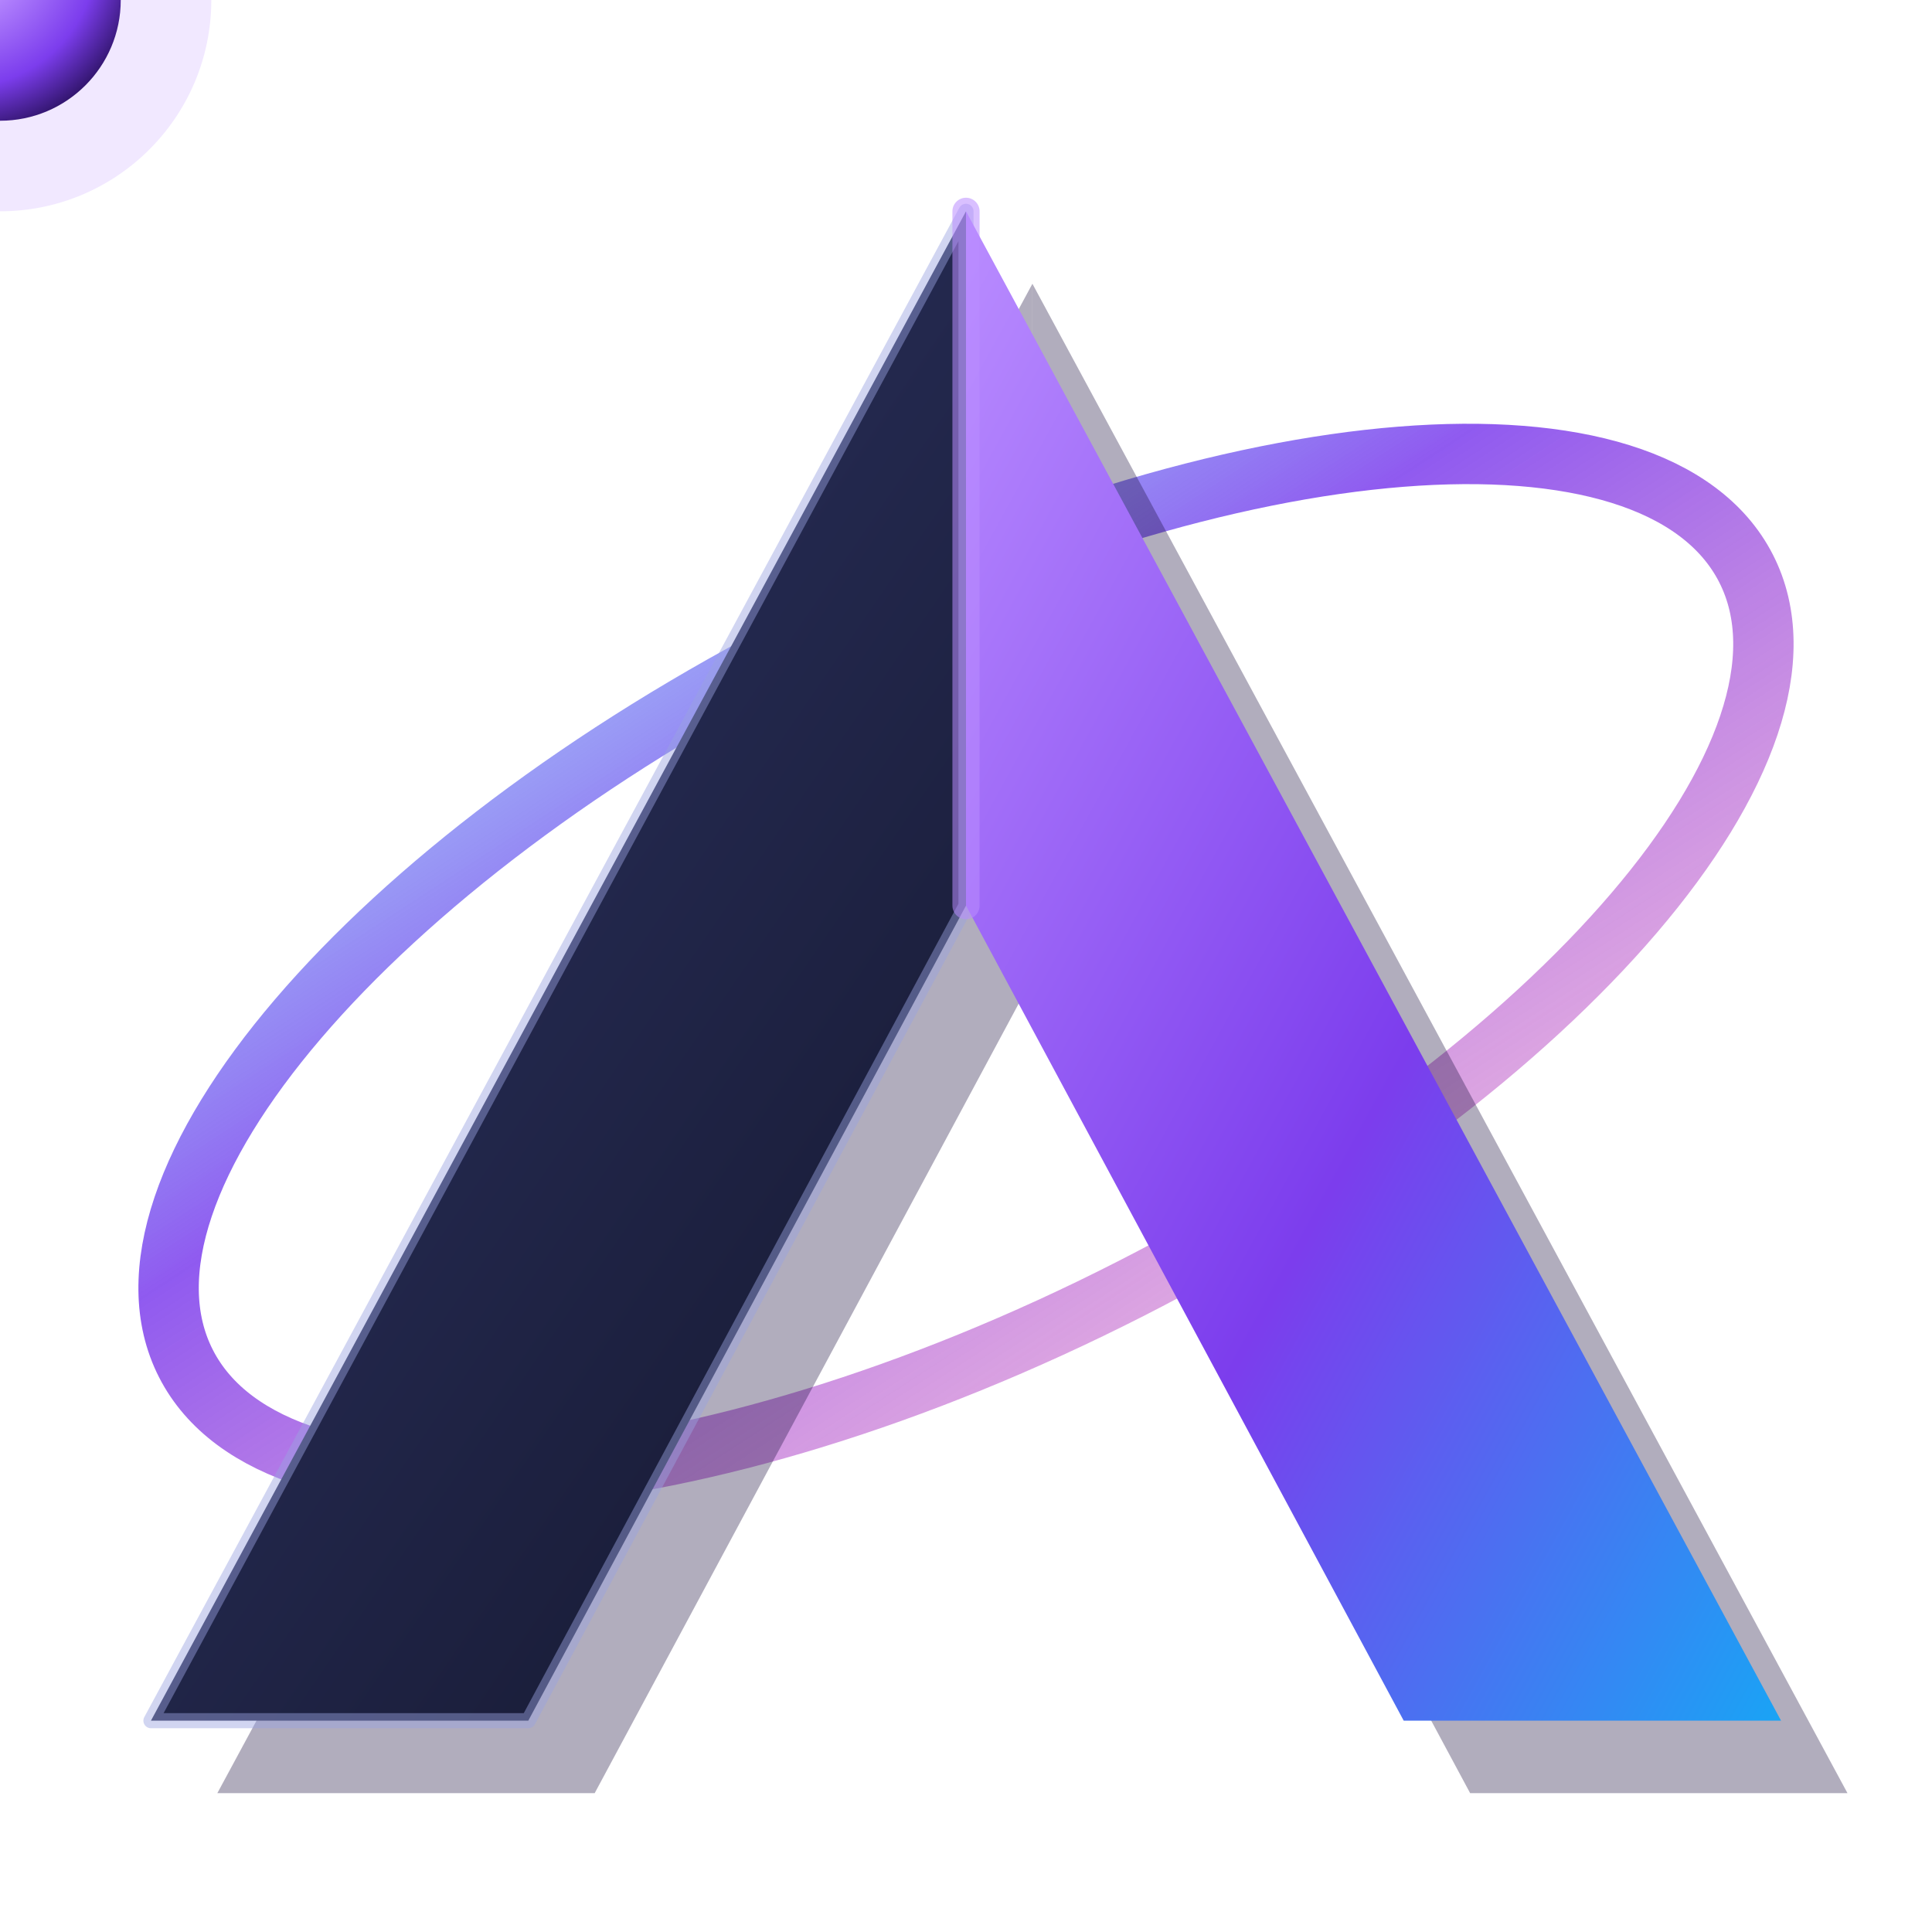
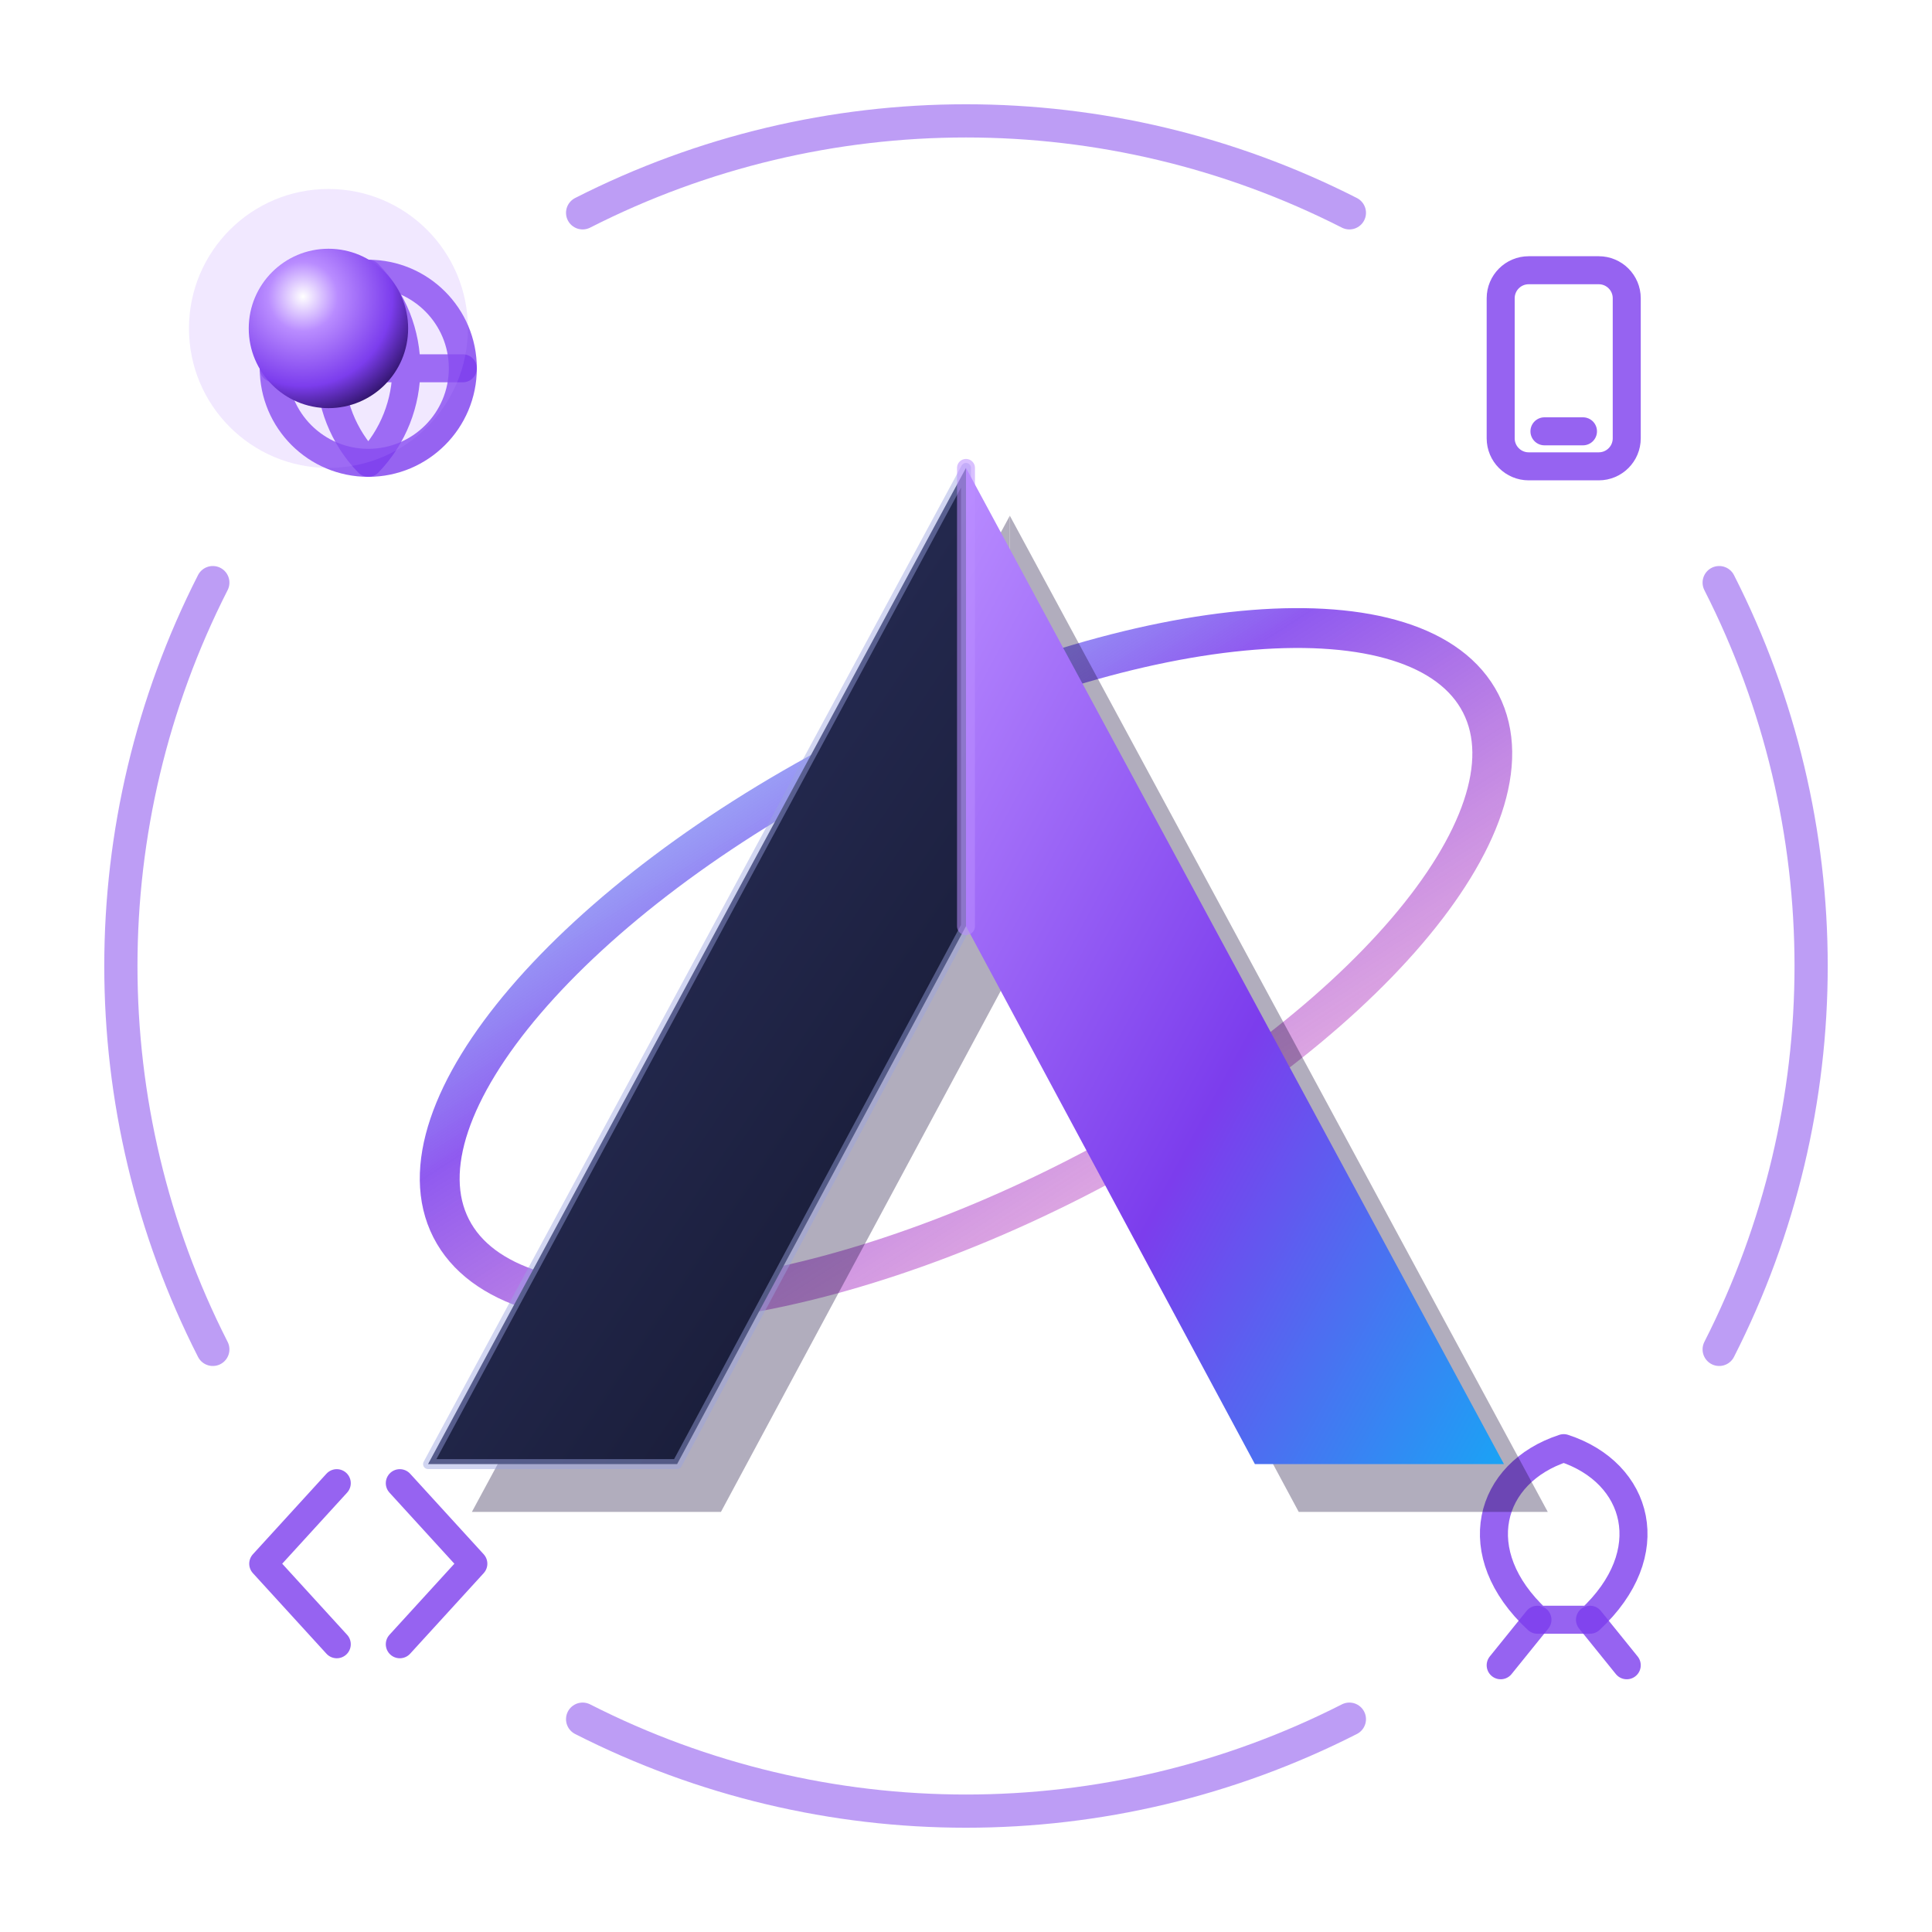
<svg xmlns="http://www.w3.org/2000/svg" xmlns:xlink="http://www.w3.org/1999/xlink" viewBox="0 0 64 64" width="512" height="512" role="img" aria-label="Avyron">
  <defs>
    <linearGradient id="face-light" x1="0" y1="0" x2="1" y2="1">
      <stop offset="0%" stop-color="#b98cff" />
      <stop offset="55%" stop-color="#7c3ded" />
      <stop offset="100%" stop-color="#1aa3f5" />
    </linearGradient>
    <linearGradient id="face-dark" x1="0" y1="0" x2="0.8" y2="1">
      <stop offset="0%" stop-color="#2f3668" />
      <stop offset="100%" stop-color="#171a33" />
    </linearGradient>
    <linearGradient id="orbit" x1="0" y1="0" x2="1" y2="1">
      <stop offset="0%" stop-color="#1aa3f5" stop-opacity="0.15" />
      <stop offset="40%" stop-color="#7c3ded" stop-opacity="0.85" />
      <stop offset="100%" stop-color="#f062a6" stop-opacity="0.25" />
    </linearGradient>
    <radialGradient id="sphere" cx="0.34" cy="0.3" r="0.78">
      <stop offset="0%" stop-color="#ffffff" />
      <stop offset="28%" stop-color="#b98cff" />
      <stop offset="72%" stop-color="#7c3ded" />
      <stop offset="100%" stop-color="#2a1160" />
    </radialGradient>
    <linearGradient id="sweep" x1="0" y1="0" x2="1" y2="0">
      <stop offset="0%" stop-color="#ffffff" stop-opacity="0" />
      <stop offset="50%" stop-color="#ffffff" stop-opacity="0.55" />
      <stop offset="100%" stop-color="#ffffff" stop-opacity="0" />
    </linearGradient>
    <clipPath id="limbs">
      <path d="M32 7 L5 57 L17.5 57 L32 30 Z M32 7 L59 57 L46.5 57 L32 30 Z" />
    </clipPath>
    <path id="orbit-path" d="M 57.84 18.83 A 29 12 -27 1 0 6.16 45.17 A 29 12 -27 1 0 57.84 18.83" />
  </defs>
-   <use href="#orbit-path" xlink:href="#orbit-path" fill="none" stroke="url(#orbit)" stroke-width="2" stroke-linecap="round">
-     <animate attributeName="opacity" values="0.7;1;0.7" dur="7s" repeatCount="indefinite" />
-   </use>
-   <g transform="translate(2.2 2.4)" opacity="0.34">
-     <path d="M32 7 L5 57 L17.5 57 L32 30 Z" fill="#1b0f3d" />
-     <path d="M32 7 L59 57 L46.5 57 L32 30 Z" fill="#1b0f3d" />
+   <g stroke="#7c3ded" fill="none">
+     <g stroke-width="1.1" stroke-opacity="0.5" stroke-linecap="round">
+       <path d="M 19.3 7.05 A 28 28 0 0 1 44.7 7.05" />
+       <path d="M 56.95 19.3 A 28 28 0 0 1 56.95 44.7" />
+       <path d="M 44.7 56.95 A 28 28 0 0 1 19.3 56.95" />
+       <path d="M 7.05 44.7 A 28 28 0 0 1 7.05 19.3" />
+     </g>
+     <g stroke-width="1.6" stroke-opacity="0.8" stroke-linecap="round" stroke-linejoin="round">
+       <g transform="translate(12.2 12.2) scale(0.58)">
+         <circle cx="0" cy="0" r="5.4" />
+         <path d="M-5.4 0 H5.4 M0 -5.4 C2.9 -2.4 2.9 2.4 0 5.4 C-2.9 2.4 -2.9 -2.4 0 -5.4" />
+       </g>
+       <g transform="translate(51.8 12.2) scale(0.58)">
+         <rect x="-3.6" y="-5.6" width="7.2" height="11.2" rx="1.6" />
+         <path d="M-1.1 3.6 H1.1" />
+       </g>
+       <g transform="translate(12.2 51.8) scale(0.58)">
+         <path d="M-1.8 -4.6 L-6 0 L-1.8 4.6 M1.8 -4.6 L6 0 L1.8 4.6" />
+       </g>
+       <g transform="translate(51.8 51.8) scale(0.58)">
+         <path d="M-1.5 3.2 C-5.6 -0.6 -4.3 -5.2 0 -6.6 C4.3 -5.2 5.6 -0.6 1.5 3.2 Z" />
+         <path d="M-1.5 3.2 L-3.6 5.8 M1.5 3.2 L3.6 5.8" />
+       </g>
+     </g>
  </g>
-   <path d="M32 7 L5 57 L17.5 57 L32 30 Z" fill="url(#face-dark)" stroke="#9aa3e0" stroke-opacity="0.45" stroke-width="0.5" stroke-linejoin="round" />
-   <path d="M32 7 L59 57 L46.5 57 L32 30 Z" fill="url(#face-light)" />
-   <path d="M32 7 L32 30" stroke="#b98cff" stroke-width="0.9" stroke-opacity="0.55" stroke-linecap="round" />
-   <g clip-path="url(#limbs)">
-     <rect x="-30" y="0" width="26" height="64" fill="url(#sweep)">
-       <animate attributeName="x" values="-30;-30;74" keyTimes="0;0.62;1" dur="7s" repeatCount="indefinite" />
-     </rect>
-   </g>
-   <g>
-     <circle r="7" fill="#b98cff" opacity="0.2" />
-     <circle r="4" fill="url(#sphere)" />
-     <animateMotion dur="11s" repeatCount="indefinite" rotate="0">
-       <mpath href="#orbit-path" xlink:href="#orbit-path" />
-     </animateMotion>
+   <g transform="translate(32 32) scale(0.66) translate(-32 -32)">
+     <use href="#orbit-path" xlink:href="#orbit-path" fill="none" stroke="url(#orbit)" stroke-width="2" stroke-linecap="round">
+       <animate attributeName="opacity" values="0.7;1;0.7" dur="7s" repeatCount="indefinite" />
+     </use>
+     <g transform="translate(2.2 2.4)" opacity="0.34">
+       <path d="M32 7 L5 57 L17.5 57 L32 30 Z" fill="#1b0f3d" />
+       <path d="M32 7 L59 57 L46.5 57 L32 30 Z" fill="#1b0f3d" />
+     </g>
+     <path d="M32 7 L5 57 L17.5 57 L32 30 Z" fill="url(#face-dark)" stroke="#9aa3e0" stroke-opacity="0.45" stroke-width="0.5" stroke-linejoin="round" />
+     <path d="M32 7 L59 57 L46.5 57 L32 30 Z" fill="url(#face-light)" />
+     <path d="M32 7 L32 30" stroke="#b98cff" stroke-width="0.9" stroke-opacity="0.55" stroke-linecap="round" />
+     <g clip-path="url(#limbs)">
+       <rect x="-30" y="0" width="26" height="64" fill="url(#sweep)">
+         <animate attributeName="x" values="-30;-30;74" keyTimes="0;0.62;1" dur="7s" repeatCount="indefinite" />
+       </rect>
+     </g>
+     <g>
+       <circle r="7" fill="#b98cff" opacity="0.2" />
+       <circle r="4" fill="url(#sphere)" />
+       <animateMotion dur="11s" repeatCount="indefinite" rotate="0">
+         <mpath href="#orbit-path" xlink:href="#orbit-path" />
+       </animateMotion>
+     </g>
  </g>
</svg>
